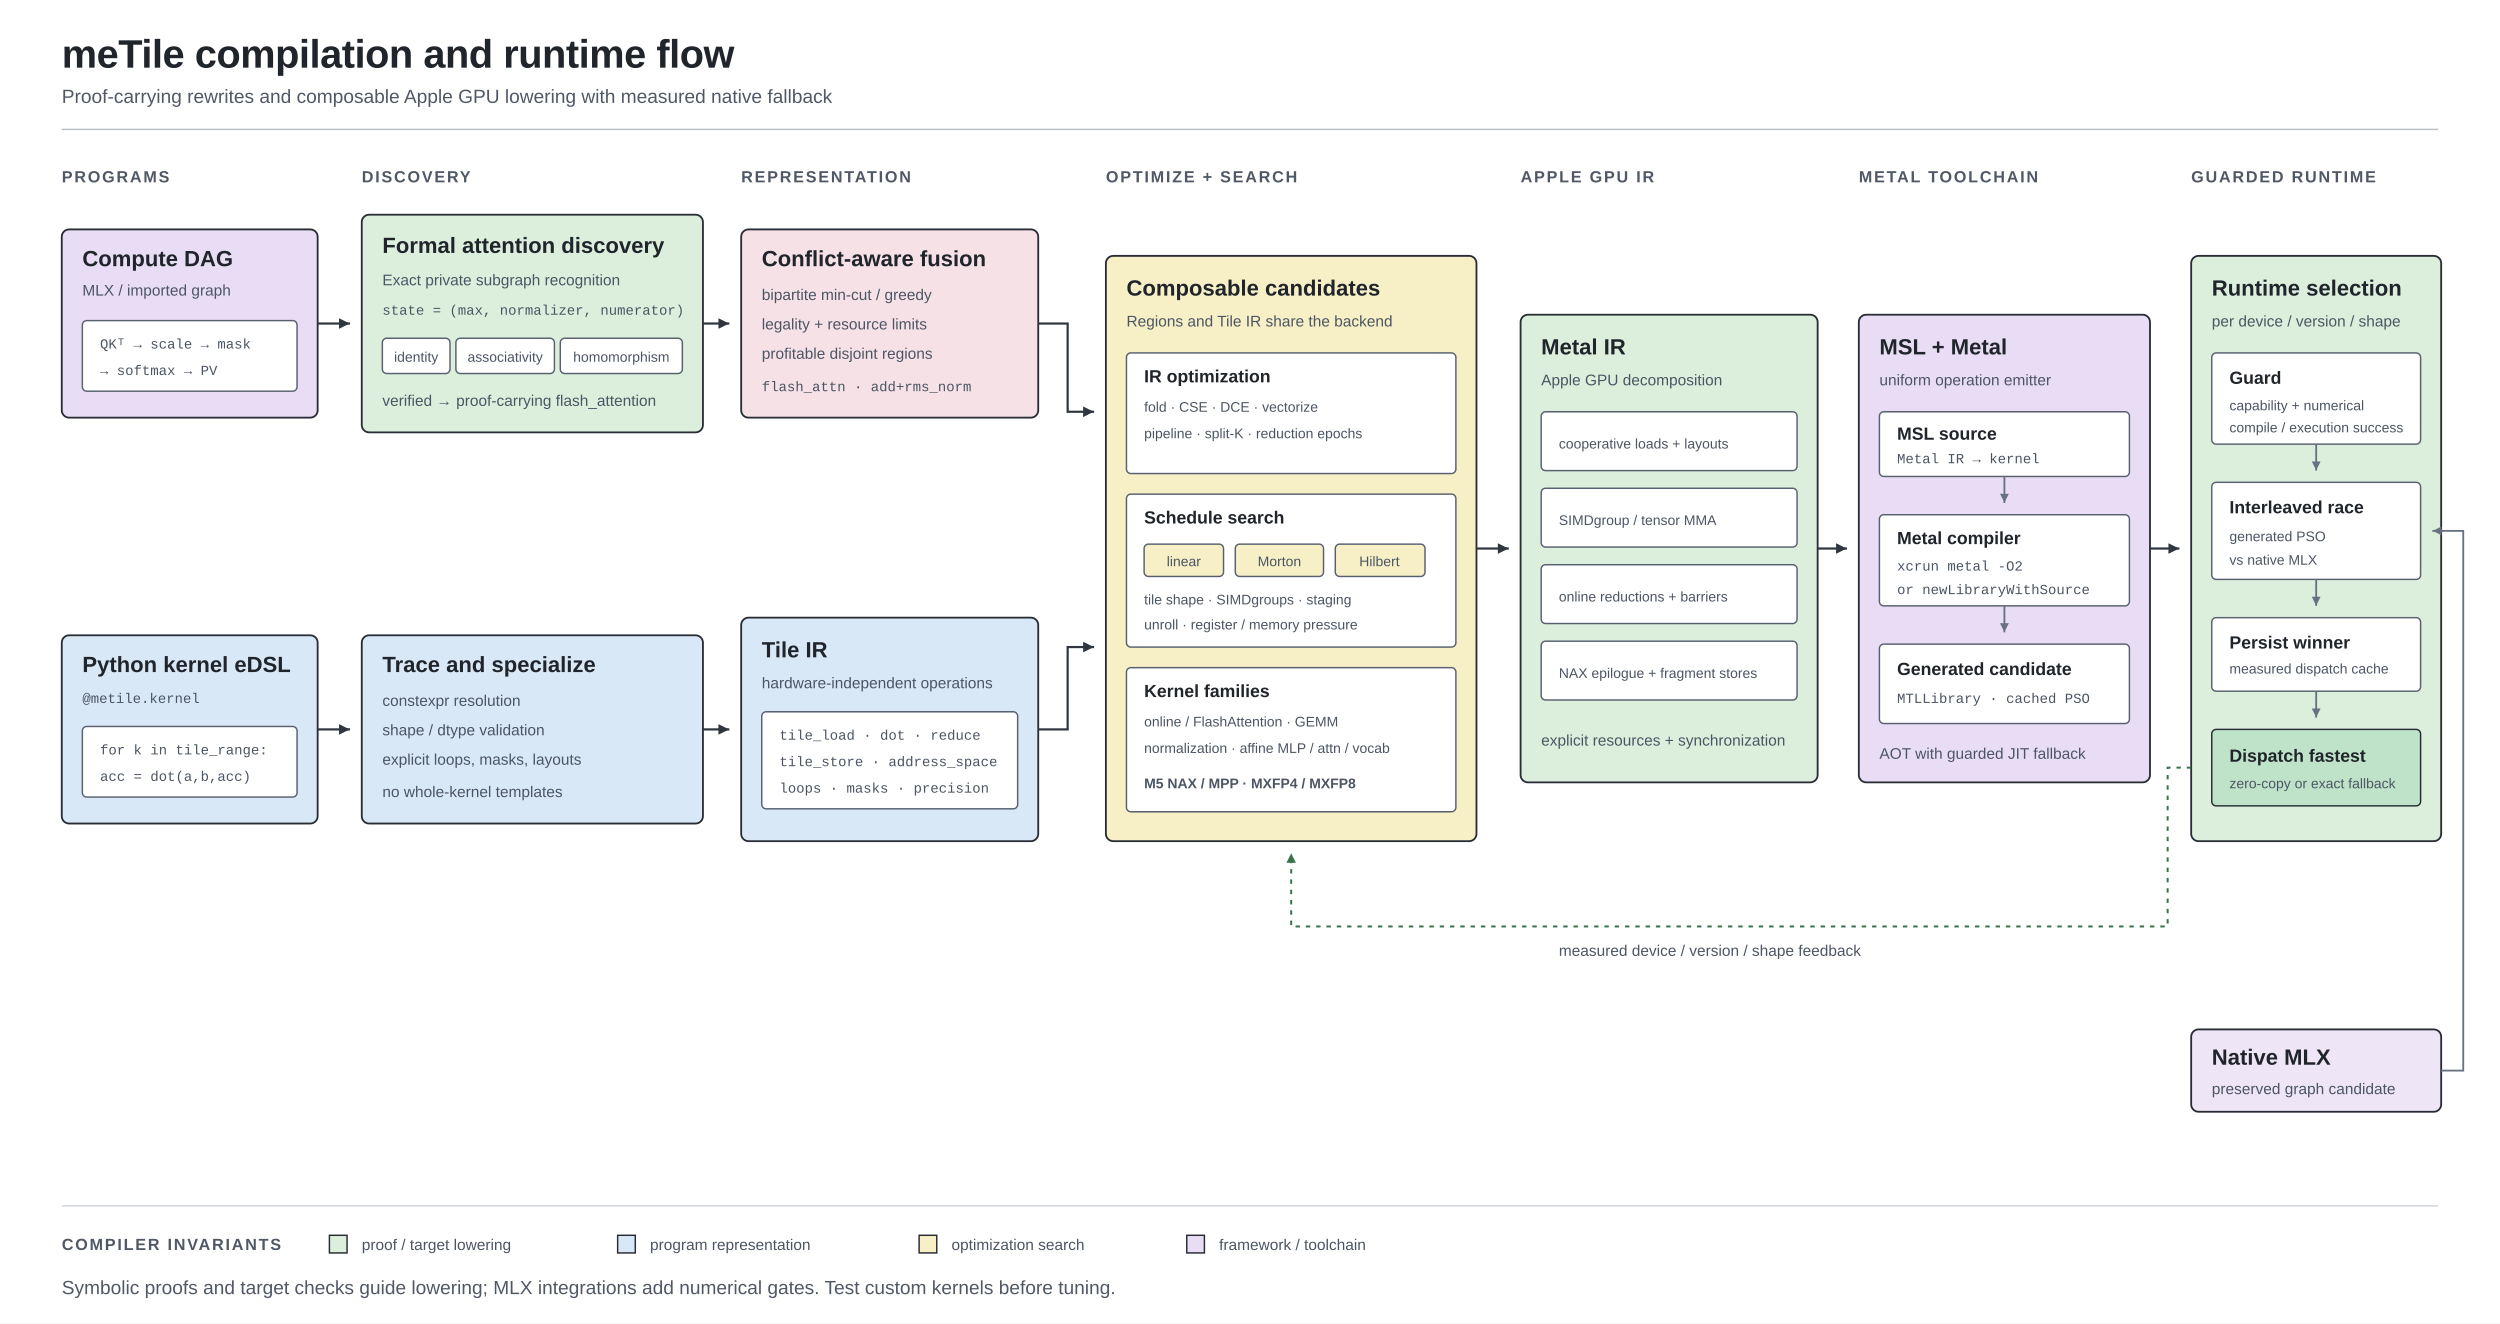
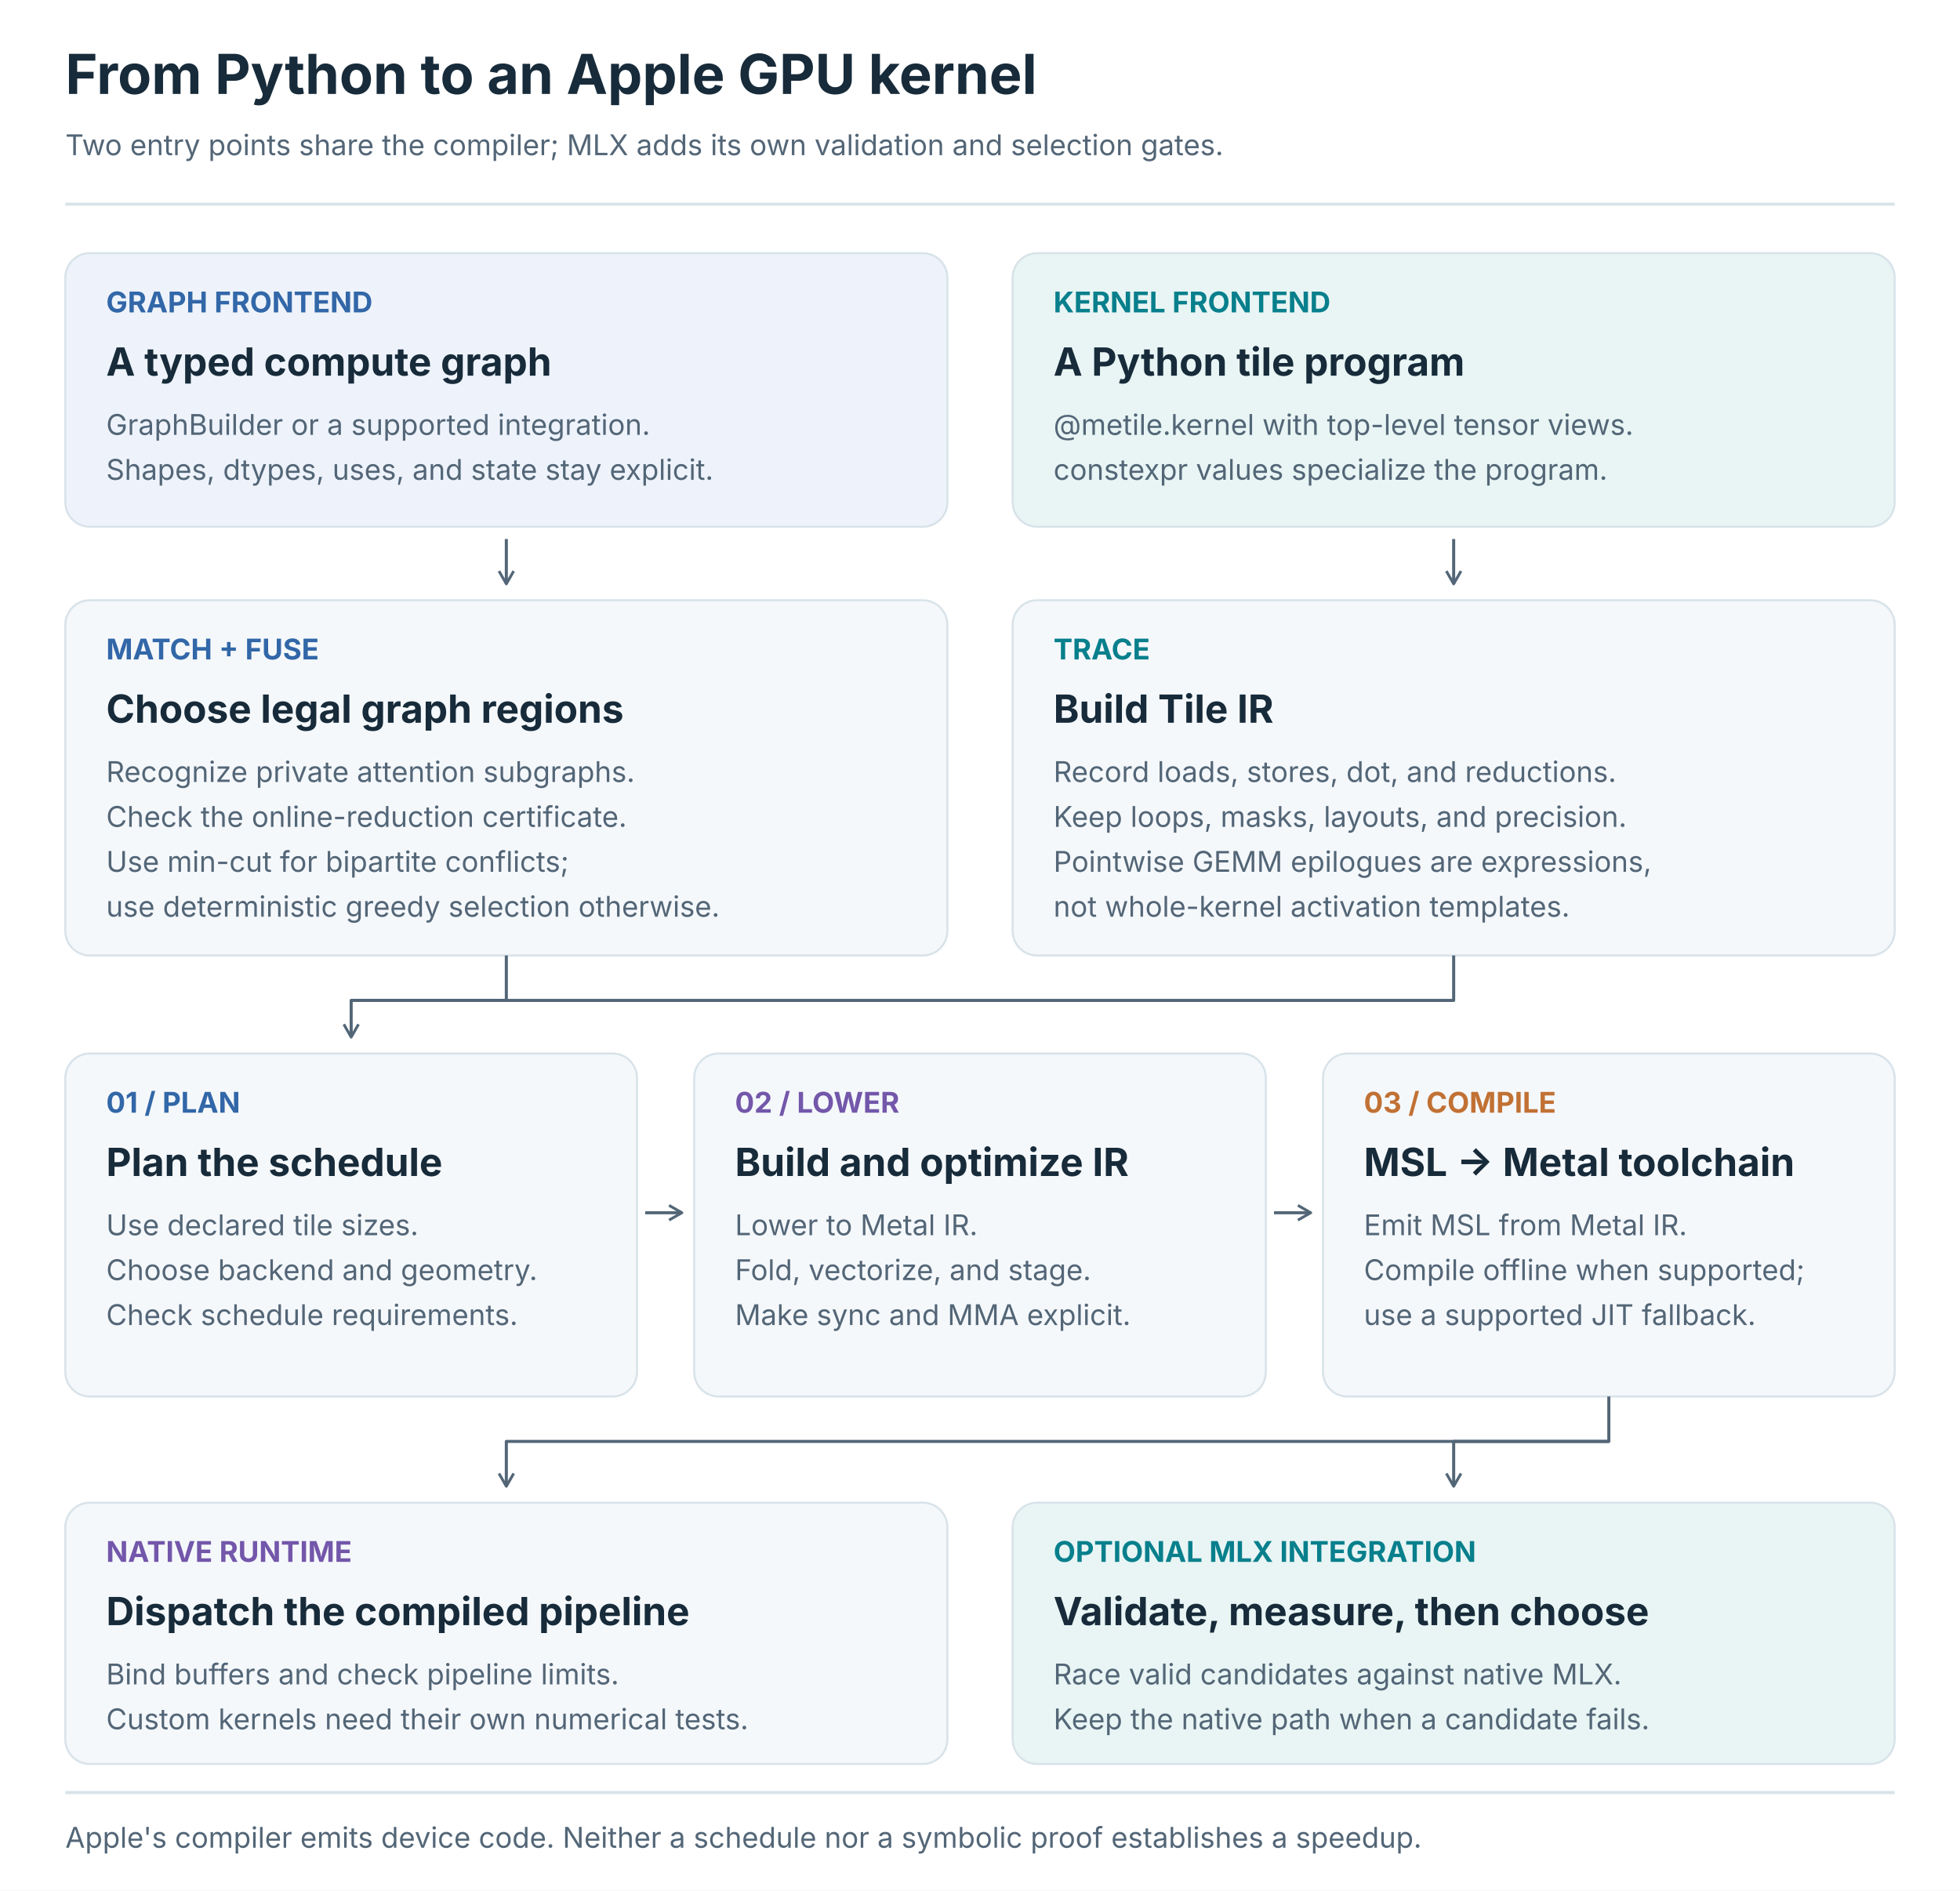
- <svg xmlns="http://www.w3.org/2000/svg" viewBox="0 0 1700 900" role="img" aria-labelledby="title description">
+ <svg xmlns="http://www.w3.org/2000/svg" viewBox="0 0 960 926" role="img" aria-labelledby="title description" font-family="Inter, DejaVu Sans, Arial, sans-serif">
  <defs>
-     <style>
-       text {
-         font-family: Arial, Helvetica, ui-sans-serif, sans-serif;
-         fill: #20242b;
-       }
-       .heading { font-size: 27px; font-weight: 700; letter-spacing: -0.3px; }
-       .subheading { font-size: 13px; fill: #505866; }
-       .stage { font-size: 11px; font-weight: 700; letter-spacing: 1.2px; fill: #505866; }
-       .title { font-size: 15px; font-weight: 700; }
-       .label { font-size: 12px; }
-       .small { font-size: 10.5px; fill: #4b5563; }
-       .tiny { font-size: 9.5px; fill: #4b5563; }
-       .mono { font-family: "SFMono-Regular", Consolas, "Liberation Mono", monospace; }
-       .box { stroke: #282d35; stroke-width: 1.25; }
-       .subbox { fill: #ffffff; stroke: #596171; stroke-width: 1; }
-       .arrow { fill: none; stroke: #303640; stroke-width: 1.5; marker-end: url(#arrow); }
-       .arrow-soft { fill: none; stroke: #687180; stroke-width: 1.25; marker-end: url(#arrow-soft); }
-       .feedback { fill: none; stroke: #39734c; stroke-width: 1.35; stroke-dasharray: 3 4; marker-end: url(#arrow-green); }
-     </style>
-     <marker id="arrow" viewBox="0 0 10 10" refX="8.3" refY="5" markerWidth="6" markerHeight="6" orient="auto-start-reverse">
-       <path d="M0 1L8 5L0 9Z" fill="#303640" />
-     </marker>
-     <marker id="arrow-soft" viewBox="0 0 10 10" refX="8.3" refY="5" markerWidth="6" markerHeight="6" orient="auto-start-reverse">
-       <path d="M0 1L8 5L0 9Z" fill="#687180" />
-     </marker>
-     <marker id="arrow-green" viewBox="0 0 10 10" refX="8.3" refY="5" markerWidth="6" markerHeight="6" orient="auto-start-reverse">
-       <path d="M0 1L8 5L0 9Z" fill="#39734c" />
+     <marker id="arrow" viewBox="0 0 10 10" refX="8" refY="5" markerWidth="6" markerHeight="6" orient="auto-start-reverse">
+       <path d="M1 1L8 5L1 9" fill="none" stroke="#536677" stroke-width="1.5" stroke-linejoin="round" />
    </marker>
  </defs>
-   <rect width="1700" height="900" fill="#ffffff" />
-   <text x="42" y="46" class="heading">meTile compilation and runtime flow</text>
-   <text x="42" y="70" class="subheading">Proof-carrying rewrites and composable Apple GPU lowering with measured native fallback</text>
-   <line x1="42" y1="88" x2="1658" y2="88" stroke="#b9bec7" stroke-width="1" />
-   <text x="42" y="124" class="stage">PROGRAMS</text>
-   <text x="246" y="124" class="stage">DISCOVERY</text>
-   <text x="504" y="124" class="stage">REPRESENTATION</text>
-   <text x="752" y="124" class="stage">OPTIMIZE + SEARCH</text>
-   <text x="1034" y="124" class="stage">APPLE GPU IR</text>
-   <text x="1264" y="124" class="stage">METAL TOOLCHAIN</text>
-   <text x="1490" y="124" class="stage">GUARDED RUNTIME</text>
-   <g id="graph-input">
-     <rect x="42" y="156" width="174" height="128" rx="5" fill="#e9ddf5" class="box" />
-     <text x="56" y="181" class="title">Compute DAG</text>
-     <text x="56" y="201" class="small">MLX / imported graph</text>
-     <rect x="56" y="218" width="146" height="48" rx="3" class="subbox" />
-     <text x="68" y="237" class="mono tiny">QKᵀ → scale → mask</text>
-     <text x="68" y="255" class="mono tiny">→ softmax → PV</text>
-   </g>
-   <path d="M216 220H238" class="arrow" />
-   <g id="formal-discovery">
-     <rect x="246" y="146" width="232" height="148" rx="5" fill="#dcefdc" class="box" />
-     <text x="260" y="172" class="title">Formal attention discovery</text>
-     <text x="260" y="194" class="small">Exact private subgraph recognition</text>
-     <text x="260" y="214" class="mono tiny">state = (max, normalizer, numerator)</text>
-     <rect x="260" y="230" width="46" height="24" rx="3" class="subbox" />
-     <text x="283" y="246" text-anchor="middle" class="tiny">identity</text>
-     <rect x="310" y="230" width="67" height="24" rx="3" class="subbox" />
-     <text x="343.5" y="246" text-anchor="middle" class="tiny">associativity</text>
-     <rect x="381" y="230" width="83" height="24" rx="3" class="subbox" />
-     <text x="422.5" y="246" text-anchor="middle" class="tiny">homomorphism</text>
-     <text x="260" y="276" class="small">verified → proof-carrying flash_attention</text>
-   </g>
-   <path d="M478 220H496" class="arrow" />
-   <g id="graph-fusion">
-     <rect x="504" y="156" width="202" height="128" rx="5" fill="#f6e1e6" class="box" />
-     <text x="518" y="181" class="title">Conflict-aware fusion</text>
-     <text x="518" y="204" class="small">bipartite min-cut / greedy</text>
-     <text x="518" y="224" class="small">legality + resource limits</text>
-     <text x="518" y="244" class="small">profitable disjoint regions</text>
-     <text x="518" y="266" class="mono tiny">flash_attn · add+rms_norm</text>
-   </g>
-   <g id="edsl-input">
-     <rect x="42" y="432" width="174" height="128" rx="5" fill="#d9e8f7" class="box" />
-     <text x="56" y="457" class="title">Python kernel eDSL</text>
-     <text x="56" y="478" class="mono tiny">@metile.kernel</text>
-     <rect x="56" y="494" width="146" height="48" rx="3" class="subbox" />
-     <text x="68" y="513" class="mono tiny">for k in tile_range:</text>
-     <text x="68" y="531" class="mono tiny">  acc = dot(a,b,acc)</text>
-   </g>
-   <path d="M216 496H238" class="arrow" />
-   <g id="frontend">
-     <rect x="246" y="432" width="232" height="128" rx="5" fill="#d9e8f7" class="box" />
-     <text x="260" y="457" class="title">Trace and specialize</text>
-     <text x="260" y="480" class="small">constexpr resolution</text>
-     <text x="260" y="500" class="small">shape / dtype validation</text>
-     <text x="260" y="520" class="small">explicit loops, masks, layouts</text>
-     <text x="260" y="542" class="small">no whole-kernel templates</text>
-   </g>
-   <path d="M478 496H496" class="arrow" />
-   <g id="tile-ir">
-     <rect x="504" y="420" width="202" height="152" rx="5" fill="#d9e8f7" class="box" />
-     <text x="518" y="447" class="title">Tile IR</text>
-     <text x="518" y="468" class="small">hardware-independent operations</text>
-     <rect x="518" y="484" width="174" height="66" rx="3" class="subbox" />
-     <text x="530" y="503" class="mono tiny">tile_load · dot · reduce</text>
-     <text x="530" y="521" class="mono tiny">tile_store · address_space</text>
-     <text x="530" y="539" class="mono tiny">loops · masks · precision</text>
-   </g>
-   <path d="M706 220H726V280H744" class="arrow" />
-   <path d="M706 496H726V440H744" class="arrow" />
-   <g id="candidate-search">
-     <rect x="752" y="174" width="252" height="398" rx="5" fill="#f7efc5" class="box" />
-     <text x="766" y="201" class="title">Composable candidates</text>
-     <text x="766" y="222" class="small">Regions and Tile IR share the backend</text>
-     <rect x="766" y="240" width="224" height="82" rx="3" class="subbox" />
-     <text x="778" y="260" class="label" font-weight="700">IR optimization</text>
-     <text x="778" y="280" class="tiny">fold · CSE · DCE · vectorize</text>
-     <text x="778" y="298" class="tiny">pipeline · split-K · reduction epochs</text>
-     <rect x="766" y="336" width="224" height="104" rx="3" class="subbox" />
-     <text x="778" y="356" class="label" font-weight="700">Schedule search</text>
-     <rect x="778" y="370" width="54" height="22" rx="3" fill="#f7efc5" stroke="#596171" />
-     <text x="805" y="385" text-anchor="middle" class="tiny">linear</text>
-     <rect x="840" y="370" width="60" height="22" rx="3" fill="#f7efc5" stroke="#596171" />
-     <text x="870" y="385" text-anchor="middle" class="tiny">Morton</text>
-     <rect x="908" y="370" width="61" height="22" rx="3" fill="#f7efc5" stroke="#596171" />
-     <text x="938" y="385" text-anchor="middle" class="tiny">Hilbert</text>
-     <text x="778" y="411" class="tiny">tile shape · SIMDgroups · staging</text>
-     <text x="778" y="428" class="tiny">unroll · register / memory pressure</text>
-     <rect x="766" y="454" width="224" height="98" rx="3" class="subbox" />
-     <text x="778" y="474" class="label" font-weight="700">Kernel families</text>
-     <text x="778" y="494" class="tiny">online / FlashAttention · GEMM</text>
-     <text x="778" y="512" class="tiny">normalization · affine MLP / attn / vocab</text>
-     <text x="778" y="536" class="tiny" font-weight="700">M5 NAX / MPP · MXFP4 / MXFP8</text>
-   </g>
-   <path d="M1004 373H1026" class="arrow" />
-   <g id="metal-ir">
-     <rect x="1034" y="214" width="202" height="318" rx="5" fill="#dcefdc" class="box" />
-     <text x="1048" y="241" class="title">Metal IR</text>
-     <text x="1048" y="262" class="small">Apple GPU decomposition</text>
-     <rect x="1048" y="280" width="174" height="40" rx="3" class="subbox" />
-     <text x="1060" y="305" class="tiny">cooperative loads + layouts</text>
-     <rect x="1048" y="332" width="174" height="40" rx="3" class="subbox" />
-     <text x="1060" y="357" class="tiny">SIMDgroup / tensor MMA</text>
-     <rect x="1048" y="384" width="174" height="40" rx="3" class="subbox" />
-     <text x="1060" y="409" class="tiny">online reductions + barriers</text>
-     <rect x="1048" y="436" width="174" height="40" rx="3" class="subbox" />
-     <text x="1060" y="461" class="tiny">NAX epilogue + fragment stores</text>
-     <text x="1048" y="507" class="small">explicit resources + synchronization</text>
-   </g>
-   <path d="M1236 373H1256" class="arrow" />
-   <g id="metal-toolchain">
-     <rect x="1264" y="214" width="198" height="318" rx="5" fill="#e9ddf5" class="box" />
-     <text x="1278" y="241" class="title">MSL + Metal</text>
-     <text x="1278" y="262" class="small">uniform operation emitter</text>
-     <rect x="1278" y="280" width="170" height="44" rx="3" class="subbox" />
-     <text x="1290" y="299" class="label" font-weight="700">MSL source</text>
-     <text x="1290" y="315" class="mono tiny">Metal IR → kernel</text>
-     <path d="M1363 324V342" class="arrow-soft" />
-     <rect x="1278" y="350" width="170" height="62" rx="3" class="subbox" />
-     <text x="1290" y="370" class="label" font-weight="700">Metal compiler</text>
-     <text x="1290" y="388" class="mono tiny">xcrun metal -O2</text>
-     <text x="1290" y="404" class="mono tiny">or newLibraryWithSource</text>
-     <path d="M1363 412V430" class="arrow-soft" />
-     <rect x="1278" y="438" width="170" height="54" rx="3" class="subbox" />
-     <text x="1290" y="459" class="label" font-weight="700">Generated candidate</text>
-     <text x="1290" y="478" class="mono tiny">MTLLibrary · cached PSO</text>
-     <text x="1278" y="516" class="small">AOT with guarded JIT fallback</text>
-   </g>
-   <path d="M1462 373H1482" class="arrow" />
-   <g id="runtime">
-     <rect x="1490" y="174" width="170" height="398" rx="5" fill="#dcefdc" class="box" />
-     <text x="1504" y="201" class="title">Runtime selection</text>
-     <text x="1504" y="222" class="small">per device / version / shape</text>
-     <rect x="1504" y="240" width="142" height="62" rx="3" class="subbox" />
-     <text x="1516" y="261" class="label" font-weight="700">Guard</text>
-     <text x="1516" y="279" class="tiny">capability + numerical</text>
-     <text x="1516" y="294" class="tiny">compile / execution success</text>
-     <path d="M1575 302V320" class="arrow-soft" />
-     <rect x="1504" y="328" width="142" height="66" rx="3" class="subbox" />
-     <text x="1516" y="349" class="label" font-weight="700">Interleaved race</text>
-     <text x="1516" y="368" class="tiny">generated PSO</text>
-     <text x="1516" y="384" class="tiny">vs native MLX</text>
-     <path d="M1575 394V412" class="arrow-soft" />
-     <rect x="1504" y="420" width="142" height="50" rx="3" class="subbox" />
-     <text x="1516" y="441" class="label" font-weight="700">Persist winner</text>
-     <text x="1516" y="458" class="tiny">measured dispatch cache</text>
-     <path d="M1575 470V488" class="arrow-soft" />
-     <rect x="1504" y="496" width="142" height="52" rx="3" fill="#bfe3c8" stroke="#282d35" stroke-width="1" />
-     <text x="1516" y="518" class="label" font-weight="700">Dispatch fastest</text>
-     <text x="1516" y="536" class="tiny">zero-copy or exact fallback</text>
-   </g>
-   <rect x="1490" y="700" width="170" height="56" rx="5" fill="#eee6f7" class="box" />
-   <text x="1504" y="724" class="title">Native MLX</text>
-   <text x="1504" y="744" class="small">preserved graph candidate</text>
-   <path d="M1660 728H1675V361H1654" class="arrow-soft" />
-   <path d="M1490 522H1474V630H878V580" class="feedback" />
-   <text x="1060" y="650" class="small" fill="#39734c">measured device / version / shape feedback</text>
-   <g id="legend">
-     <line x1="42" y1="820" x2="1658" y2="820" stroke="#d1d5db" />
-     <text x="42" y="850" class="stage">COMPILER INVARIANTS</text>
-     <rect x="224" y="840" width="12" height="12" fill="#dcefdc" stroke="#282d35" />
-     <text x="246" y="850" class="small">proof / target lowering</text>
-     <rect x="420" y="840" width="12" height="12" fill="#d9e8f7" stroke="#282d35" />
-     <text x="442" y="850" class="small">program representation</text>
-     <rect x="625" y="840" width="12" height="12" fill="#f7efc5" stroke="#282d35" />
-     <text x="647" y="850" class="small">optimization search</text>
-     <rect x="807" y="840" width="12" height="12" fill="#e9ddf5" stroke="#282d35" />
-     <text x="829" y="850" class="small">framework / toolchain</text>
-     <text x="42" y="880" class="subheading">Symbolic proofs and target checks guide lowering; MLX integrations add numerical gates. Test custom kernels before tuning.</text>
-   </g>
+   <rect x="0" y="0" width="960" height="926" rx="0" fill="#ffffff" stroke="none" stroke-width="1" />
+   <text x="32" y="46" font-size="27" font-weight="650" fill="#172b3a" text-anchor="start">From Python to an Apple GPU kernel</text>
+   <text x="32" y="76" font-size="14" font-weight="400" fill="#536677" text-anchor="start">Two entry points share the compiler; MLX adds its own validation and selection gates.</text>
+   <line x1="32" y1="100" x2="928" y2="100" stroke="#d8e3e9" stroke-width="1.5" />
+   <rect x="32" y="124" width="432" height="134" rx="12" fill="#eef3fb" stroke="#d8e3e9" stroke-width="1" />
+   <text x="52" y="153" font-size="14" font-weight="650" fill="#3267a8" text-anchor="start">GRAPH FRONTEND</text>
+   <text x="52" y="184" font-size="19" font-weight="650" fill="#172b3a" text-anchor="start">A typed compute graph</text>
+   <text x="52" y="213" font-size="14" font-weight="400" fill="#536677" text-anchor="start">GraphBuilder or a supported integration.</text>
+   <text x="52" y="235" font-size="14" font-weight="400" fill="#536677" text-anchor="start">Shapes, dtypes, uses, and state stay explicit.</text>
+   <rect x="496" y="124" width="432" height="134" rx="12" fill="#e8f5f4" stroke="#d8e3e9" stroke-width="1" />
+   <text x="516" y="153" font-size="14" font-weight="650" fill="#087f8c" text-anchor="start">KERNEL FRONTEND</text>
+   <text x="516" y="184" font-size="19" font-weight="650" fill="#172b3a" text-anchor="start">A Python tile program</text>
+   <text x="516" y="213" font-size="14" font-weight="400" fill="#536677" text-anchor="start">@metile.kernel with top-level tensor views.</text>
+   <text x="516" y="235" font-size="14" font-weight="400" fill="#536677" text-anchor="start">constexpr values specialize the program.</text>
+   <line x1="248" y1="264" x2="248" y2="286" stroke="#536677" stroke-width="1.5" marker-end="url(#arrow)" />
+   <line x1="712" y1="264" x2="712" y2="286" stroke="#536677" stroke-width="1.5" marker-end="url(#arrow)" />
+   <rect x="32" y="294" width="432" height="174" rx="12" fill="#f5f8fb" stroke="#d8e3e9" stroke-width="1" />
+   <text x="52" y="323" font-size="14" font-weight="650" fill="#3267a8" text-anchor="start">MATCH + FUSE</text>
+   <text x="52" y="354" font-size="19" font-weight="650" fill="#172b3a" text-anchor="start">Choose legal graph regions</text>
+   <text x="52" y="383" font-size="14" font-weight="400" fill="#536677" text-anchor="start">Recognize private attention subgraphs.</text>
+   <text x="52" y="405" font-size="14" font-weight="400" fill="#536677" text-anchor="start">Check the online-reduction certificate.</text>
+   <text x="52" y="427" font-size="14" font-weight="400" fill="#536677" text-anchor="start">Use min-cut for bipartite conflicts;</text>
+   <text x="52" y="449" font-size="14" font-weight="400" fill="#536677" text-anchor="start">use deterministic greedy selection otherwise.</text>
+   <rect x="496" y="294" width="432" height="174" rx="12" fill="#f5f8fb" stroke="#d8e3e9" stroke-width="1" />
+   <text x="516" y="323" font-size="14" font-weight="650" fill="#087f8c" text-anchor="start">TRACE</text>
+   <text x="516" y="354" font-size="19" font-weight="650" fill="#172b3a" text-anchor="start">Build Tile IR</text>
+   <text x="516" y="383" font-size="14" font-weight="400" fill="#536677" text-anchor="start">Record loads, stores, dot, and reductions.</text>
+   <text x="516" y="405" font-size="14" font-weight="400" fill="#536677" text-anchor="start">Keep loops, masks, layouts, and precision.</text>
+   <text x="516" y="427" font-size="14" font-weight="400" fill="#536677" text-anchor="start">Pointwise GEMM epilogues are expressions,</text>
+   <text x="516" y="449" font-size="14" font-weight="400" fill="#536677" text-anchor="start">not whole-kernel activation templates.</text>
+   <path d="M248 468V490H172V508" fill="none" stroke="#536677" stroke-width="1.5" stroke-linejoin="round" marker-end="url(#arrow)" />
+   <path d="M712 468V490H172" fill="none" stroke="#536677" stroke-width="1.5" stroke-linejoin="round" />
+   <rect x="32" y="516" width="280" height="168" rx="12" fill="#f5f8fb" stroke="#d8e3e9" stroke-width="1" />
+   <text x="52" y="545" font-size="14" font-weight="650" fill="#3267a8" text-anchor="start">01 / PLAN</text>
+   <text x="52" y="576" font-size="19" font-weight="650" fill="#172b3a" text-anchor="start">Plan the schedule</text>
+   <text x="52" y="605" font-size="14" font-weight="400" fill="#536677" text-anchor="start">Use declared tile sizes.</text>
+   <text x="52" y="627" font-size="14" font-weight="400" fill="#536677" text-anchor="start">Choose backend and geometry.</text>
+   <text x="52" y="649" font-size="14" font-weight="400" fill="#536677" text-anchor="start">Check schedule requirements.</text>
+   <rect x="340" y="516" width="280" height="168" rx="12" fill="#f5f8fb" stroke="#d8e3e9" stroke-width="1" />
+   <text x="360" y="545" font-size="14" font-weight="650" fill="#7357aa" text-anchor="start">02 / LOWER</text>
+   <text x="360" y="576" font-size="19" font-weight="650" fill="#172b3a" text-anchor="start">Build and optimize IR</text>
+   <text x="360" y="605" font-size="14" font-weight="400" fill="#536677" text-anchor="start">Lower to Metal IR.</text>
+   <text x="360" y="627" font-size="14" font-weight="400" fill="#536677" text-anchor="start">Fold, vectorize, and stage.</text>
+   <text x="360" y="649" font-size="14" font-weight="400" fill="#536677" text-anchor="start">Make sync and MMA explicit.</text>
+   <rect x="648" y="516" width="280" height="168" rx="12" fill="#f5f8fb" stroke="#d8e3e9" stroke-width="1" />
+   <text x="668" y="545" font-size="14" font-weight="650" fill="#c17134" text-anchor="start">03 / COMPILE</text>
+   <text x="668" y="576" font-size="19" font-weight="650" fill="#172b3a" text-anchor="start">MSL → Metal toolchain</text>
+   <text x="668" y="605" font-size="14" font-weight="400" fill="#536677" text-anchor="start">Emit MSL from Metal IR.</text>
+   <text x="668" y="627" font-size="14" font-weight="400" fill="#536677" text-anchor="start">Compile offline when supported;</text>
+   <text x="668" y="649" font-size="14" font-weight="400" fill="#536677" text-anchor="start">use a supported JIT fallback.</text>
+   <line x1="316" y1="594" x2="334" y2="594" stroke="#536677" stroke-width="1.5" marker-end="url(#arrow)" />
+   <line x1="624" y1="594" x2="642" y2="594" stroke="#536677" stroke-width="1.5" marker-end="url(#arrow)" />
+   <path d="M788 684V706H248V728" fill="none" stroke="#536677" stroke-width="1.5" stroke-linejoin="round" marker-end="url(#arrow)" />
+   <path d="M788 706H712V728" fill="none" stroke="#536677" stroke-width="1.5" stroke-linejoin="round" marker-end="url(#arrow)" />
+   <rect x="32" y="736" width="432" height="128" rx="12" fill="#f5f8fb" stroke="#d8e3e9" stroke-width="1" />
+   <text x="52" y="765" font-size="14" font-weight="650" fill="#7357aa" text-anchor="start">NATIVE RUNTIME</text>
+   <text x="52" y="796" font-size="19" font-weight="650" fill="#172b3a" text-anchor="start">Dispatch the compiled pipeline</text>
+   <text x="52" y="825" font-size="14" font-weight="400" fill="#536677" text-anchor="start">Bind buffers and check pipeline limits.</text>
+   <text x="52" y="847" font-size="14" font-weight="400" fill="#536677" text-anchor="start">Custom kernels need their own numerical tests.</text>
+   <rect x="496" y="736" width="432" height="128" rx="12" fill="#e8f5f4" stroke="#d8e3e9" stroke-width="1" />
+   <text x="516" y="765" font-size="14" font-weight="650" fill="#087f8c" text-anchor="start">OPTIONAL MLX INTEGRATION</text>
+   <text x="516" y="796" font-size="19" font-weight="650" fill="#172b3a" text-anchor="start">Validate, measure, then choose</text>
+   <text x="516" y="825" font-size="14" font-weight="400" fill="#536677" text-anchor="start">Race valid candidates against native MLX.</text>
+   <text x="516" y="847" font-size="14" font-weight="400" fill="#536677" text-anchor="start">Keep the native path when a candidate fails.</text>
+   <line x1="32" y1="878" x2="928" y2="878" stroke="#d8e3e9" stroke-width="1.5" />
+   <text x="32" y="905" font-size="14" font-weight="400" fill="#536677" text-anchor="start">Apple's compiler emits device code. Neither a schedule nor a symbolic proof establishes a speedup.</text>
</svg>
